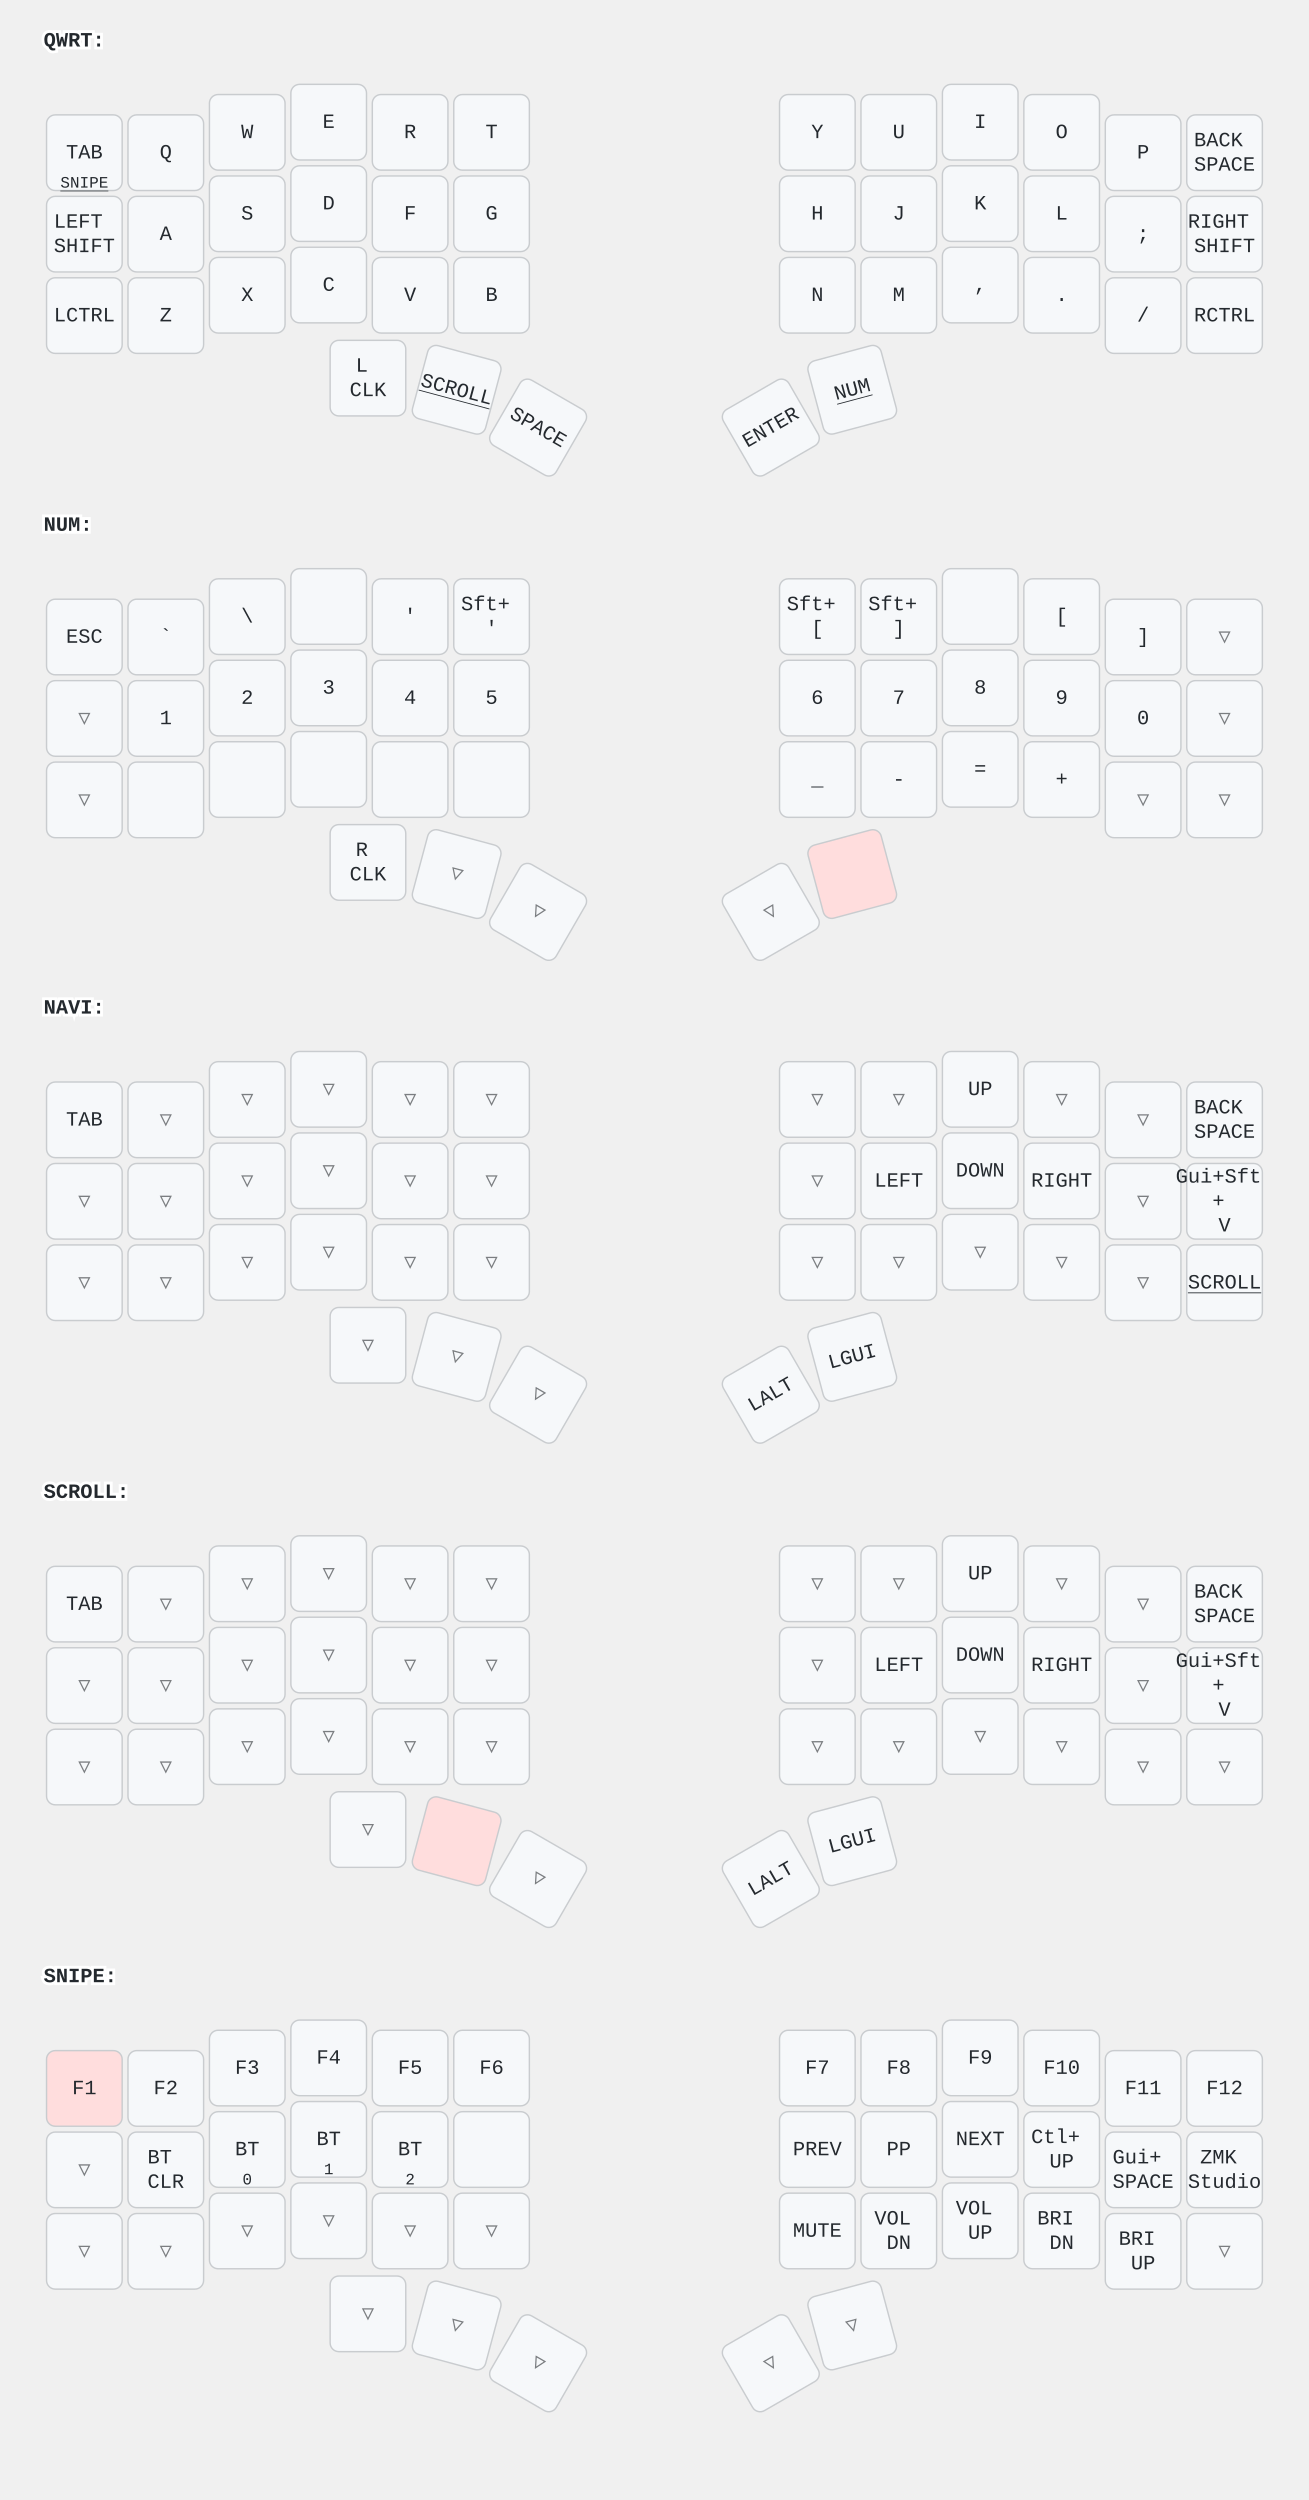
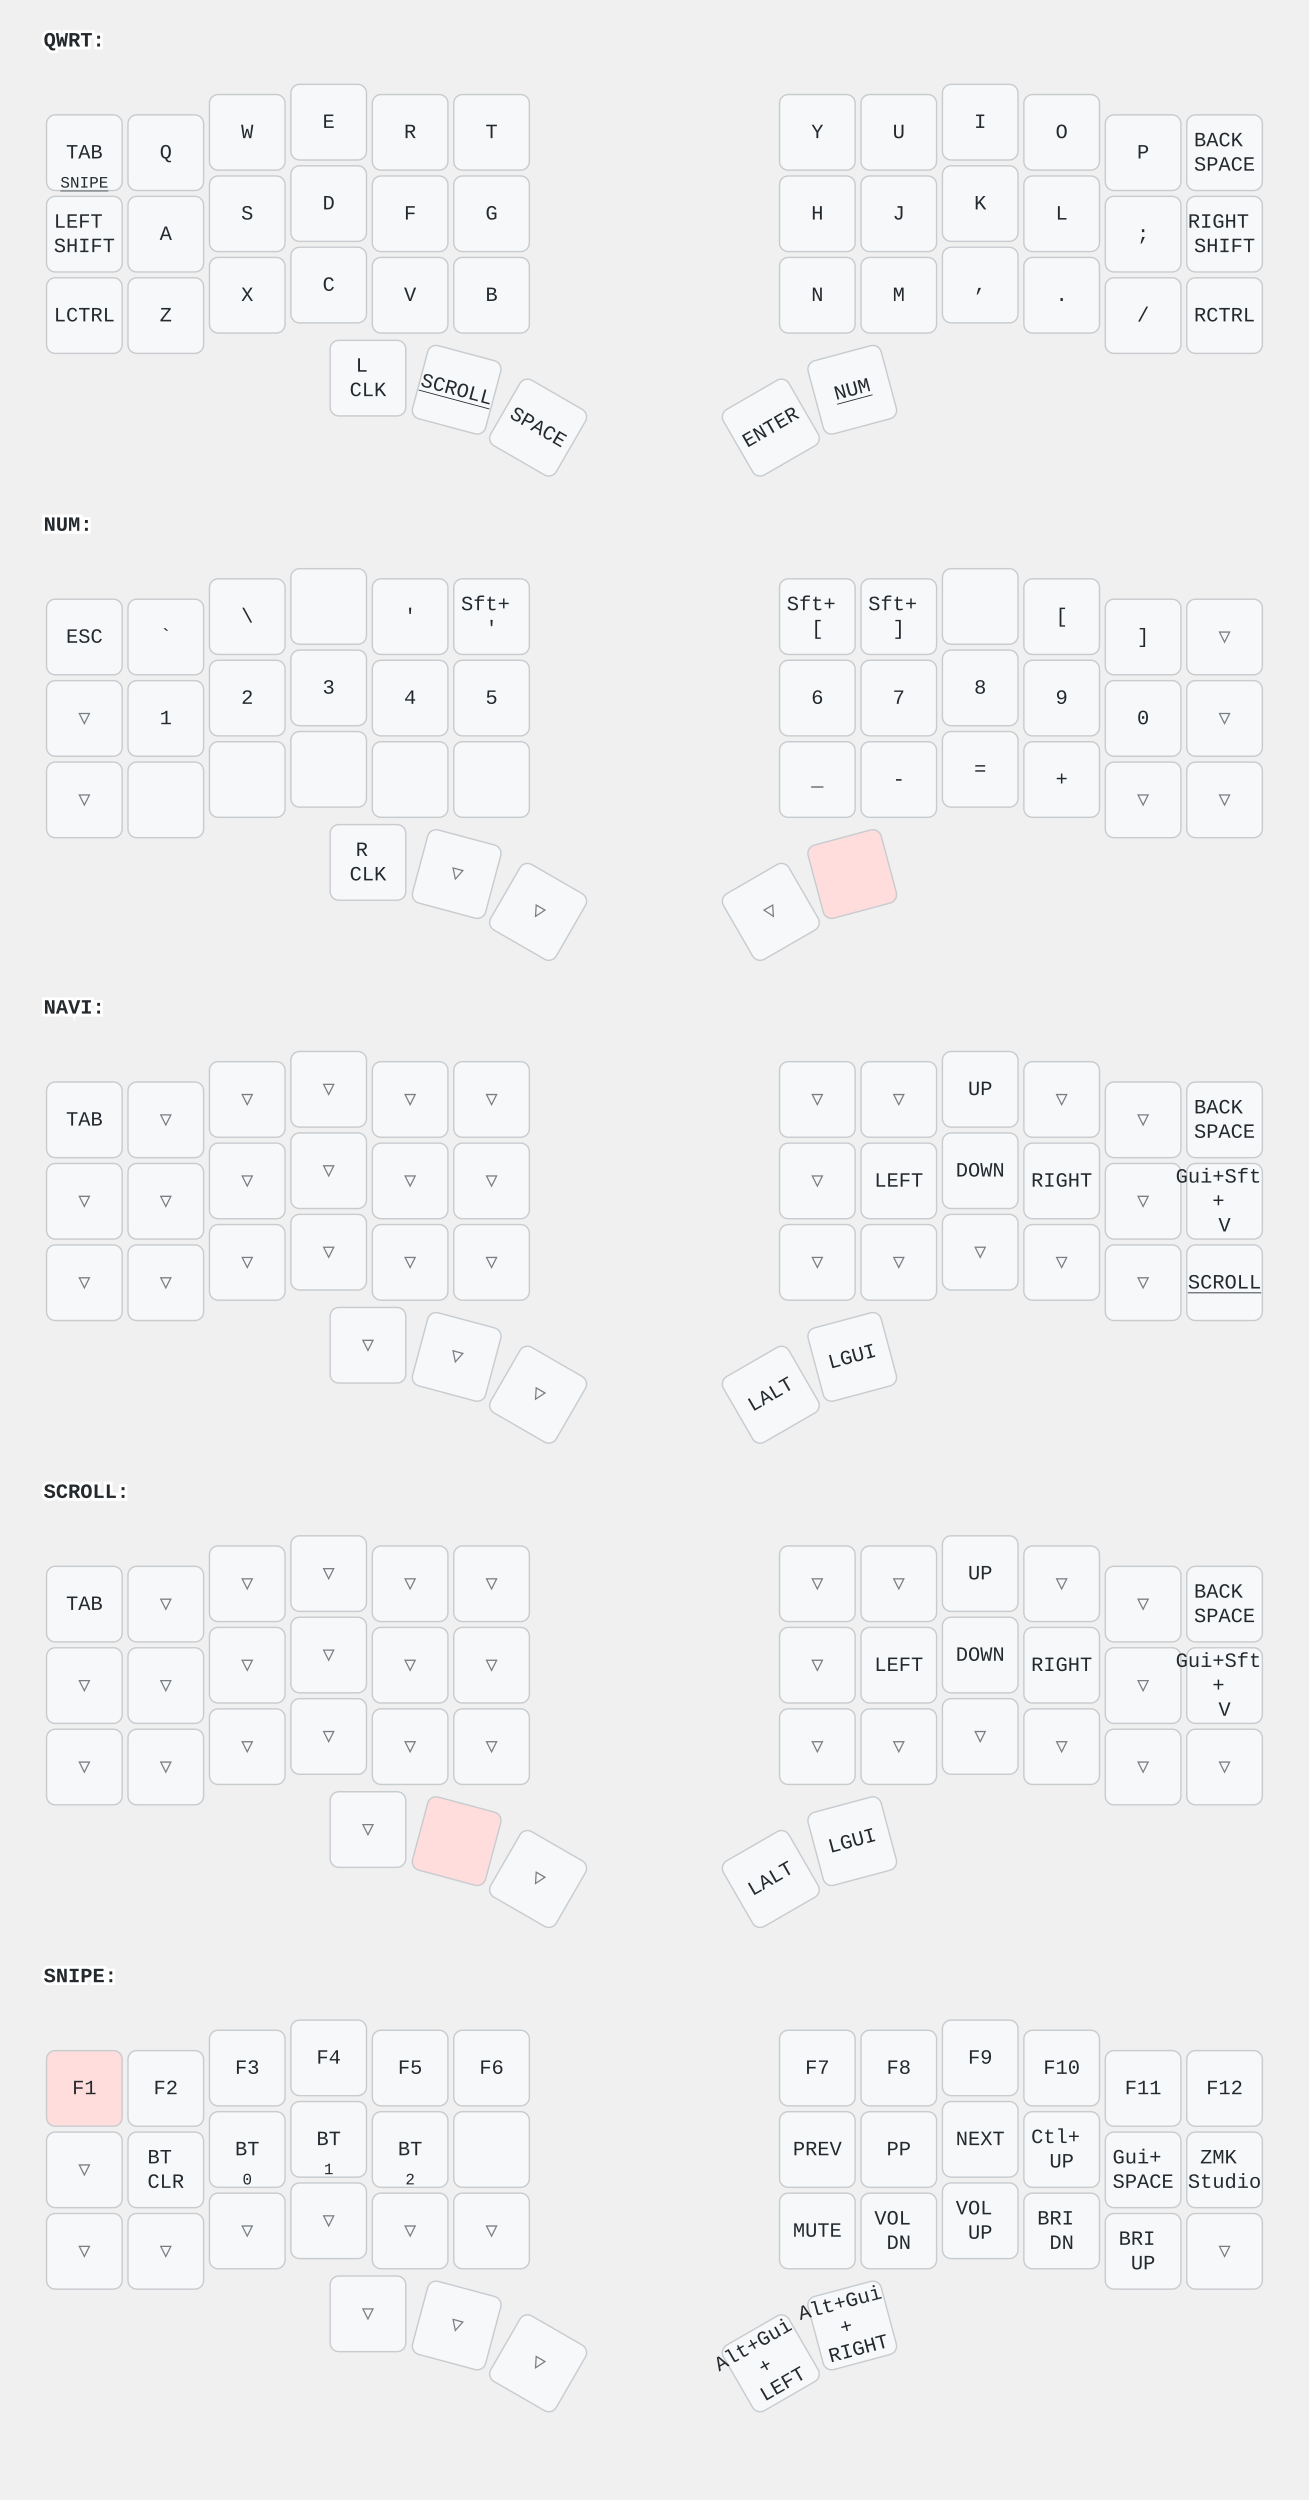
<svg xmlns="http://www.w3.org/2000/svg" width="900" height="1719" viewBox="0 0 900 1719" class="keymap">
  <style>/* inherit to force styles through use tags */
svg path {
    fill: inherit;
}

/* font and background color specifications */
svg.keymap {
    font-family: SFMono-Regular,Consolas,Liberation Mono,Menlo,monospace;
    font-size: 14px;
    font-kerning: normal;
    text-rendering: optimizeLegibility;
    fill: #24292e;
}

/* default key styling */
rect.key {
    fill: #f6f8fa;
}

rect.key, rect.combo {
    stroke: #c9cccf;
    stroke-width: 1;
}

/* default key side styling, only used is draw_key_sides is set */
rect.side {
    filter: brightness(90%);
}

/* color accent for combo boxes */
rect.combo, rect.combo-separate {
    fill: #cdf;
}

/* color accent for held keys */
rect.held, rect.combo.held {
    fill: #fdd;
}

/* color accent for ghost (optional) keys */
rect.ghost, rect.combo.ghost {
    stroke-dasharray: 4, 4;
    stroke-width: 2;
}

text {
    text-anchor: middle;
    dominant-baseline: middle;
}

/* styling for layer labels */
text.label {
    font-weight: bold;
    text-anchor: start;
    stroke: white;
    stroke-width: 4;
    paint-order: stroke;
}

/* styling for optional footer */
text.footer {
    text-anchor: end;
    dominant-baseline: auto;
    stroke: white;
    stroke-width: 4;
    paint-order: stroke;
}

/* styling for combo tap, and key non-tap label text */
- text.combo, text.hold, text.shifted, text.left, text.right {
+ text.combo, text.hold, text.shifted, text.left, text.right, text.tl, text.tr, text.bl, text.br {
    font-size: 11px;
}

- text.hold {
+ text.hold, text.bl, text.br {
    text-anchor: middle;
    dominant-baseline: auto;
}

- text.shifted {
+ text.shifted, text.tl, text.tr {
    text-anchor: middle;
    dominant-baseline: hanging;
}

- text.left {
+ text.left, text.tl, text.bl {
    text-anchor: start;
}

- text.right {
+ text.right, text.tr, text.br {
    text-anchor: end;
}

text.layer-activator {
    text-decoration: underline;
}

/* styling for hold/shifted label text in combo box */
text.combo.hold, text.combo.shifted, text.combo.left, text.combo.right {
    font-size: 8px;
}

/* lighter symbol for transparent keys */
text.trans {
    fill: #7b7e81;
}

/* styling for combo dendrons */
path.combo {
    stroke-width: 1;
    stroke: gray;
    fill: none;
}

/* Start Tabler Icons Cleanup */
/* cannot use height/width with glyphs */
.icon-tabler &gt; path {
    fill: inherit;
    stroke: inherit;
    stroke-width: 2;
}
/* hide tabler's default box */
.icon-tabler &gt; path[stroke="none"][fill="none"] {
    visibility: hidden;
}
/* End Tabler Icons Cleanup */

@media (prefers-color-scheme: dark) {
svg.keymap { fill: #d1d6db; }
rect.key { fill: #3f4750; }
rect.key, rect.combo { stroke: #60666c; }
rect.combo, rect.combo-separate { fill: #1f3d7a; }
rect.held, rect.combo.held { fill: #854747; }
text.label, text.footer { stroke: black; }
text.trans { fill: #7e8184; }
path.combo { stroke: #7f7f7f; }

}</style>
  <g transform="translate(30, 0)" class="layer-QWRT">
    <text x="0" y="28" class="label" id="QWRT">QWRT:</text>
    <g transform="translate(0, 56)">
      <g transform="translate(28, 49)" class="key keypos-0">
        <rect rx="6" ry="6" x="-26" y="-26" width="52" height="52" class="key" />
        <text x="0" y="0" class="key tap">TAB</text>
        <a href="#SNIPE">
          <text x="0" y="24" class="key hold layer-activator">SNIPE</text>
        </a>
      </g>
      <g transform="translate(84, 49)" class="key keypos-1">
        <rect rx="6" ry="6" x="-26" y="-26" width="52" height="52" class="key" />
        <text x="0" y="0" class="key tap">Q</text>
      </g>
      <g transform="translate(140, 35)" class="key keypos-2">
        <rect rx="6" ry="6" x="-26" y="-26" width="52" height="52" class="key" />
        <text x="0" y="0" class="key tap">W</text>
      </g>
      <g transform="translate(196, 28)" class="key keypos-3">
        <rect rx="6" ry="6" x="-26" y="-26" width="52" height="52" class="key" />
        <text x="0" y="0" class="key tap">E</text>
      </g>
      <g transform="translate(252, 35)" class="key keypos-4">
        <rect rx="6" ry="6" x="-26" y="-26" width="52" height="52" class="key" />
        <text x="0" y="0" class="key tap">R</text>
      </g>
      <g transform="translate(308, 35)" class="key keypos-5">
        <rect rx="6" ry="6" x="-26" y="-26" width="52" height="52" class="key" />
        <text x="0" y="0" class="key tap">T</text>
      </g>
      <g transform="translate(532, 35)" class="key keypos-6">
        <rect rx="6" ry="6" x="-26" y="-26" width="52" height="52" class="key" />
        <text x="0" y="0" class="key tap">Y</text>
      </g>
      <g transform="translate(588, 35)" class="key keypos-7">
        <rect rx="6" ry="6" x="-26" y="-26" width="52" height="52" class="key" />
        <text x="0" y="0" class="key tap">U</text>
      </g>
      <g transform="translate(644, 28)" class="key keypos-8">
        <rect rx="6" ry="6" x="-26" y="-26" width="52" height="52" class="key" />
        <text x="0" y="0" class="key tap">I</text>
      </g>
      <g transform="translate(700, 35)" class="key keypos-9">
        <rect rx="6" ry="6" x="-26" y="-26" width="52" height="52" class="key" />
        <text x="0" y="0" class="key tap">O</text>
      </g>
      <g transform="translate(756, 49)" class="key keypos-10">
        <rect rx="6" ry="6" x="-26" y="-26" width="52" height="52" class="key" />
        <text x="0" y="0" class="key tap">P</text>
      </g>
      <g transform="translate(812, 49)" class="key keypos-11">
        <rect rx="6" ry="6" x="-26" y="-26" width="52" height="52" class="key" />
        <text x="0" y="0" class="key tap">
          <tspan x="0" dy="-0.6em">BACK</tspan>
          <tspan x="0" dy="1.2em">SPACE</tspan>
        </text>
      </g>
      <g transform="translate(28, 105)" class="key keypos-12">
        <rect rx="6" ry="6" x="-26" y="-26" width="52" height="52" class="key" />
        <text x="0" y="0" class="key tap">
          <tspan x="0" dy="-0.6em">LEFT</tspan>
          <tspan x="0" dy="1.2em">SHIFT</tspan>
        </text>
      </g>
      <g transform="translate(84, 105)" class="key keypos-13">
        <rect rx="6" ry="6" x="-26" y="-26" width="52" height="52" class="key" />
        <text x="0" y="0" class="key tap">A</text>
      </g>
      <g transform="translate(140, 91)" class="key keypos-14">
        <rect rx="6" ry="6" x="-26" y="-26" width="52" height="52" class="key" />
        <text x="0" y="0" class="key tap">S</text>
      </g>
      <g transform="translate(196, 84)" class="key keypos-15">
        <rect rx="6" ry="6" x="-26" y="-26" width="52" height="52" class="key" />
        <text x="0" y="0" class="key tap">D</text>
      </g>
      <g transform="translate(252, 91)" class="key keypos-16">
        <rect rx="6" ry="6" x="-26" y="-26" width="52" height="52" class="key" />
        <text x="0" y="0" class="key tap">F</text>
      </g>
      <g transform="translate(308, 91)" class="key keypos-17">
        <rect rx="6" ry="6" x="-26" y="-26" width="52" height="52" class="key" />
        <text x="0" y="0" class="key tap">G</text>
      </g>
      <g transform="translate(532, 91)" class="key keypos-18">
        <rect rx="6" ry="6" x="-26" y="-26" width="52" height="52" class="key" />
        <text x="0" y="0" class="key tap">H</text>
      </g>
      <g transform="translate(588, 91)" class="key keypos-19">
        <rect rx="6" ry="6" x="-26" y="-26" width="52" height="52" class="key" />
        <text x="0" y="0" class="key tap">J</text>
      </g>
      <g transform="translate(644, 84)" class="key keypos-20">
        <rect rx="6" ry="6" x="-26" y="-26" width="52" height="52" class="key" />
        <text x="0" y="0" class="key tap">K</text>
      </g>
      <g transform="translate(700, 91)" class="key keypos-21">
        <rect rx="6" ry="6" x="-26" y="-26" width="52" height="52" class="key" />
        <text x="0" y="0" class="key tap">L</text>
      </g>
      <g transform="translate(756, 105)" class="key keypos-22">
        <rect rx="6" ry="6" x="-26" y="-26" width="52" height="52" class="key" />
        <text x="0" y="0" class="key tap">;</text>
      </g>
      <g transform="translate(812, 105)" class="key keypos-23">
        <rect rx="6" ry="6" x="-26" y="-26" width="52" height="52" class="key" />
        <text x="0" y="0" class="key tap">
          <tspan x="0" dy="-0.6em">RIGHT</tspan>
          <tspan x="0" dy="1.2em">SHIFT</tspan>
        </text>
      </g>
      <g transform="translate(28, 161)" class="key keypos-24">
        <rect rx="6" ry="6" x="-26" y="-26" width="52" height="52" class="key" />
        <text x="0" y="0" class="key tap">LCTRL</text>
      </g>
      <g transform="translate(84, 161)" class="key keypos-25">
        <rect rx="6" ry="6" x="-26" y="-26" width="52" height="52" class="key" />
        <text x="0" y="0" class="key tap">Z</text>
      </g>
      <g transform="translate(140, 147)" class="key keypos-26">
        <rect rx="6" ry="6" x="-26" y="-26" width="52" height="52" class="key" />
        <text x="0" y="0" class="key tap">X</text>
      </g>
      <g transform="translate(196, 140)" class="key keypos-27">
        <rect rx="6" ry="6" x="-26" y="-26" width="52" height="52" class="key" />
        <text x="0" y="0" class="key tap">C</text>
      </g>
      <g transform="translate(252, 147)" class="key keypos-28">
        <rect rx="6" ry="6" x="-26" y="-26" width="52" height="52" class="key" />
        <text x="0" y="0" class="key tap">V</text>
      </g>
      <g transform="translate(308, 147)" class="key keypos-29">
        <rect rx="6" ry="6" x="-26" y="-26" width="52" height="52" class="key" />
        <text x="0" y="0" class="key tap">B</text>
      </g>
      <g transform="translate(532, 147)" class="key keypos-30">
        <rect rx="6" ry="6" x="-26" y="-26" width="52" height="52" class="key" />
        <text x="0" y="0" class="key tap">N</text>
      </g>
      <g transform="translate(588, 147)" class="key keypos-31">
        <rect rx="6" ry="6" x="-26" y="-26" width="52" height="52" class="key" />
        <text x="0" y="0" class="key tap">M</text>
      </g>
      <g transform="translate(644, 140)" class="key keypos-32">
        <rect rx="6" ry="6" x="-26" y="-26" width="52" height="52" class="key" />
        <text x="0" y="0" class="key tap">,</text>
      </g>
      <g transform="translate(700, 147)" class="key keypos-33">
        <rect rx="6" ry="6" x="-26" y="-26" width="52" height="52" class="key" />
        <text x="0" y="0" class="key tap">.</text>
      </g>
      <g transform="translate(756, 161)" class="key keypos-34">
        <rect rx="6" ry="6" x="-26" y="-26" width="52" height="52" class="key" />
        <text x="0" y="0" class="key tap">/</text>
      </g>
      <g transform="translate(812, 161)" class="key keypos-35">
        <rect rx="6" ry="6" x="-26" y="-26" width="52" height="52" class="key" />
        <text x="0" y="0" class="key tap">RCTRL</text>
      </g>
      <g transform="translate(223, 204)" class="key keypos-36">
        <rect rx="6" ry="6" x="-26" y="-26" width="52" height="52" class="key" />
        <text x="0" y="0" class="key tap">
          <tspan x="0" dy="-0.6em">L</tspan>
          <tspan x="0" dy="1.2em">CLK</tspan>
        </text>
      </g>
      <g transform="translate(284, 212) rotate(15.0)" class="key keypos-37">
        <rect rx="6" ry="6" x="-26" y="-26" width="52" height="52" class="key" />
        <a href="#SCROLL">
          <text x="0" y="0" class="key tap layer-activator">SCROLL</text>
        </a>
      </g>
      <g transform="translate(340, 238) rotate(30.0)" class="key keypos-38">
        <rect rx="6" ry="6" x="-26" y="-26" width="52" height="52" class="key" />
        <text x="0" y="0" class="key tap">SPACE</text>
      </g>
      <g transform="translate(500, 238) rotate(-30.0)" class="key keypos-39">
        <rect rx="6" ry="6" x="-26" y="-26" width="52" height="52" class="key" />
        <text x="0" y="0" class="key tap">ENTER</text>
      </g>
      <g transform="translate(556, 212) rotate(-15.0)" class="key keypos-40">
        <rect rx="6" ry="6" x="-26" y="-26" width="52" height="52" class="key" />
        <a href="#NUM">
          <text x="0" y="0" class="key tap layer-activator">NUM</text>
        </a>
      </g>
    </g>
  </g>
  <g transform="translate(30, 333)" class="layer-NUM">
    <text x="0" y="28" class="label" id="NUM">NUM:</text>
    <g transform="translate(0, 56)">
      <g transform="translate(28, 49)" class="key keypos-0">
        <rect rx="6" ry="6" x="-26" y="-26" width="52" height="52" class="key" />
        <text x="0" y="0" class="key tap">ESC</text>
      </g>
      <g transform="translate(84, 49)" class="key keypos-1">
        <rect rx="6" ry="6" x="-26" y="-26" width="52" height="52" class="key" />
        <text x="0" y="0" class="key tap">`</text>
      </g>
      <g transform="translate(140, 35)" class="key keypos-2">
        <rect rx="6" ry="6" x="-26" y="-26" width="52" height="52" class="key" />
        <text x="0" y="0" class="key tap">\</text>
      </g>
      <g transform="translate(196, 28)" class="key keypos-3">
        <rect rx="6" ry="6" x="-26" y="-26" width="52" height="52" class="key" />
      </g>
      <g transform="translate(252, 35)" class="key keypos-4">
        <rect rx="6" ry="6" x="-26" y="-26" width="52" height="52" class="key" />
        <text x="0" y="0" class="key tap">'</text>
      </g>
      <g transform="translate(308, 35)" class="key keypos-5">
        <rect rx="6" ry="6" x="-26" y="-26" width="52" height="52" class="key" />
        <text x="0" y="0" class="key tap">
          <tspan x="0" dy="-0.6em">Sft+</tspan>
          <tspan x="0" dy="1.2em">'</tspan>
        </text>
      </g>
      <g transform="translate(532, 35)" class="key keypos-6">
        <rect rx="6" ry="6" x="-26" y="-26" width="52" height="52" class="key" />
        <text x="0" y="0" class="key tap">
          <tspan x="0" dy="-0.6em">Sft+</tspan>
          <tspan x="0" dy="1.2em">[</tspan>
        </text>
      </g>
      <g transform="translate(588, 35)" class="key keypos-7">
        <rect rx="6" ry="6" x="-26" y="-26" width="52" height="52" class="key" />
        <text x="0" y="0" class="key tap">
          <tspan x="0" dy="-0.6em">Sft+</tspan>
          <tspan x="0" dy="1.2em">]</tspan>
        </text>
      </g>
      <g transform="translate(644, 28)" class="key keypos-8">
        <rect rx="6" ry="6" x="-26" y="-26" width="52" height="52" class="key" />
      </g>
      <g transform="translate(700, 35)" class="key keypos-9">
        <rect rx="6" ry="6" x="-26" y="-26" width="52" height="52" class="key" />
        <text x="0" y="0" class="key tap">[</text>
      </g>
      <g transform="translate(756, 49)" class="key keypos-10">
        <rect rx="6" ry="6" x="-26" y="-26" width="52" height="52" class="key" />
        <text x="0" y="0" class="key tap">]</text>
      </g>
      <g transform="translate(812, 49)" class="key trans keypos-11">
        <rect rx="6" ry="6" x="-26" y="-26" width="52" height="52" class="key trans" />
        <text x="0" y="0" class="key trans tap">▽</text>
      </g>
      <g transform="translate(28, 105)" class="key trans keypos-12">
        <rect rx="6" ry="6" x="-26" y="-26" width="52" height="52" class="key trans" />
        <text x="0" y="0" class="key trans tap">▽</text>
      </g>
      <g transform="translate(84, 105)" class="key keypos-13">
        <rect rx="6" ry="6" x="-26" y="-26" width="52" height="52" class="key" />
        <text x="0" y="0" class="key tap">1</text>
      </g>
      <g transform="translate(140, 91)" class="key keypos-14">
        <rect rx="6" ry="6" x="-26" y="-26" width="52" height="52" class="key" />
        <text x="0" y="0" class="key tap">2</text>
      </g>
      <g transform="translate(196, 84)" class="key keypos-15">
        <rect rx="6" ry="6" x="-26" y="-26" width="52" height="52" class="key" />
        <text x="0" y="0" class="key tap">3</text>
      </g>
      <g transform="translate(252, 91)" class="key keypos-16">
        <rect rx="6" ry="6" x="-26" y="-26" width="52" height="52" class="key" />
        <text x="0" y="0" class="key tap">4</text>
      </g>
      <g transform="translate(308, 91)" class="key keypos-17">
        <rect rx="6" ry="6" x="-26" y="-26" width="52" height="52" class="key" />
        <text x="0" y="0" class="key tap">5</text>
      </g>
      <g transform="translate(532, 91)" class="key keypos-18">
        <rect rx="6" ry="6" x="-26" y="-26" width="52" height="52" class="key" />
        <text x="0" y="0" class="key tap">6</text>
      </g>
      <g transform="translate(588, 91)" class="key keypos-19">
        <rect rx="6" ry="6" x="-26" y="-26" width="52" height="52" class="key" />
        <text x="0" y="0" class="key tap">7</text>
      </g>
      <g transform="translate(644, 84)" class="key keypos-20">
        <rect rx="6" ry="6" x="-26" y="-26" width="52" height="52" class="key" />
        <text x="0" y="0" class="key tap">8</text>
      </g>
      <g transform="translate(700, 91)" class="key keypos-21">
        <rect rx="6" ry="6" x="-26" y="-26" width="52" height="52" class="key" />
        <text x="0" y="0" class="key tap">9</text>
      </g>
      <g transform="translate(756, 105)" class="key keypos-22">
        <rect rx="6" ry="6" x="-26" y="-26" width="52" height="52" class="key" />
        <text x="0" y="0" class="key tap">0</text>
      </g>
      <g transform="translate(812, 105)" class="key trans keypos-23">
        <rect rx="6" ry="6" x="-26" y="-26" width="52" height="52" class="key trans" />
        <text x="0" y="0" class="key trans tap">▽</text>
      </g>
      <g transform="translate(28, 161)" class="key trans keypos-24">
        <rect rx="6" ry="6" x="-26" y="-26" width="52" height="52" class="key trans" />
        <text x="0" y="0" class="key trans tap">▽</text>
      </g>
      <g transform="translate(84, 161)" class="key keypos-25">
        <rect rx="6" ry="6" x="-26" y="-26" width="52" height="52" class="key" />
      </g>
      <g transform="translate(140, 147)" class="key keypos-26">
        <rect rx="6" ry="6" x="-26" y="-26" width="52" height="52" class="key" />
      </g>
      <g transform="translate(196, 140)" class="key keypos-27">
        <rect rx="6" ry="6" x="-26" y="-26" width="52" height="52" class="key" />
      </g>
      <g transform="translate(252, 147)" class="key keypos-28">
        <rect rx="6" ry="6" x="-26" y="-26" width="52" height="52" class="key" />
      </g>
      <g transform="translate(308, 147)" class="key keypos-29">
        <rect rx="6" ry="6" x="-26" y="-26" width="52" height="52" class="key" />
      </g>
      <g transform="translate(532, 147)" class="key keypos-30">
        <rect rx="6" ry="6" x="-26" y="-26" width="52" height="52" class="key" />
        <text x="0" y="0" class="key tap">_</text>
      </g>
      <g transform="translate(588, 147)" class="key keypos-31">
        <rect rx="6" ry="6" x="-26" y="-26" width="52" height="52" class="key" />
        <text x="0" y="0" class="key tap">-</text>
      </g>
      <g transform="translate(644, 140)" class="key keypos-32">
        <rect rx="6" ry="6" x="-26" y="-26" width="52" height="52" class="key" />
        <text x="0" y="0" class="key tap">=</text>
      </g>
      <g transform="translate(700, 147)" class="key keypos-33">
        <rect rx="6" ry="6" x="-26" y="-26" width="52" height="52" class="key" />
        <text x="0" y="0" class="key tap">+</text>
      </g>
      <g transform="translate(756, 161)" class="key trans keypos-34">
        <rect rx="6" ry="6" x="-26" y="-26" width="52" height="52" class="key trans" />
        <text x="0" y="0" class="key trans tap">▽</text>
      </g>
      <g transform="translate(812, 161)" class="key trans keypos-35">
        <rect rx="6" ry="6" x="-26" y="-26" width="52" height="52" class="key trans" />
        <text x="0" y="0" class="key trans tap">▽</text>
      </g>
      <g transform="translate(223, 204)" class="key keypos-36">
        <rect rx="6" ry="6" x="-26" y="-26" width="52" height="52" class="key" />
        <text x="0" y="0" class="key tap">
          <tspan x="0" dy="-0.6em">R</tspan>
          <tspan x="0" dy="1.2em">CLK</tspan>
        </text>
      </g>
      <g transform="translate(284, 212) rotate(15.0)" class="key trans keypos-37">
        <rect rx="6" ry="6" x="-26" y="-26" width="52" height="52" class="key trans" />
        <text x="0" y="0" class="key trans tap">▽</text>
      </g>
      <g transform="translate(340, 238) rotate(30.0)" class="key trans keypos-38">
        <rect rx="6" ry="6" x="-26" y="-26" width="52" height="52" class="key trans" />
        <text x="0" y="0" class="key trans tap">▽</text>
      </g>
      <g transform="translate(500, 238) rotate(-30.0)" class="key trans keypos-39">
        <rect rx="6" ry="6" x="-26" y="-26" width="52" height="52" class="key trans" />
        <text x="0" y="0" class="key trans tap">▽</text>
      </g>
      <g transform="translate(556, 212) rotate(-15.0)" class="key held keypos-40">
        <rect rx="6" ry="6" x="-26" y="-26" width="52" height="52" class="key held" />
      </g>
    </g>
  </g>
  <g transform="translate(30, 665)" class="layer-NAVI">
    <text x="0" y="28" class="label" id="NAVI">NAVI:</text>
    <g transform="translate(0, 56)">
      <g transform="translate(28, 49)" class="key keypos-0">
        <rect rx="6" ry="6" x="-26" y="-26" width="52" height="52" class="key" />
        <text x="0" y="0" class="key tap">TAB</text>
      </g>
      <g transform="translate(84, 49)" class="key trans keypos-1">
        <rect rx="6" ry="6" x="-26" y="-26" width="52" height="52" class="key trans" />
        <text x="0" y="0" class="key trans tap">▽</text>
      </g>
      <g transform="translate(140, 35)" class="key trans keypos-2">
        <rect rx="6" ry="6" x="-26" y="-26" width="52" height="52" class="key trans" />
        <text x="0" y="0" class="key trans tap">▽</text>
      </g>
      <g transform="translate(196, 28)" class="key trans keypos-3">
        <rect rx="6" ry="6" x="-26" y="-26" width="52" height="52" class="key trans" />
        <text x="0" y="0" class="key trans tap">▽</text>
      </g>
      <g transform="translate(252, 35)" class="key trans keypos-4">
        <rect rx="6" ry="6" x="-26" y="-26" width="52" height="52" class="key trans" />
        <text x="0" y="0" class="key trans tap">▽</text>
      </g>
      <g transform="translate(308, 35)" class="key trans keypos-5">
        <rect rx="6" ry="6" x="-26" y="-26" width="52" height="52" class="key trans" />
        <text x="0" y="0" class="key trans tap">▽</text>
      </g>
      <g transform="translate(532, 35)" class="key trans keypos-6">
        <rect rx="6" ry="6" x="-26" y="-26" width="52" height="52" class="key trans" />
        <text x="0" y="0" class="key trans tap">▽</text>
      </g>
      <g transform="translate(588, 35)" class="key trans keypos-7">
        <rect rx="6" ry="6" x="-26" y="-26" width="52" height="52" class="key trans" />
        <text x="0" y="0" class="key trans tap">▽</text>
      </g>
      <g transform="translate(644, 28)" class="key keypos-8">
        <rect rx="6" ry="6" x="-26" y="-26" width="52" height="52" class="key" />
        <text x="0" y="0" class="key tap">UP</text>
      </g>
      <g transform="translate(700, 35)" class="key trans keypos-9">
        <rect rx="6" ry="6" x="-26" y="-26" width="52" height="52" class="key trans" />
        <text x="0" y="0" class="key trans tap">▽</text>
      </g>
      <g transform="translate(756, 49)" class="key trans keypos-10">
        <rect rx="6" ry="6" x="-26" y="-26" width="52" height="52" class="key trans" />
        <text x="0" y="0" class="key trans tap">▽</text>
      </g>
      <g transform="translate(812, 49)" class="key keypos-11">
        <rect rx="6" ry="6" x="-26" y="-26" width="52" height="52" class="key" />
        <text x="0" y="0" class="key tap">
          <tspan x="0" dy="-0.6em">BACK</tspan>
          <tspan x="0" dy="1.2em">SPACE</tspan>
        </text>
      </g>
      <g transform="translate(28, 105)" class="key trans keypos-12">
        <rect rx="6" ry="6" x="-26" y="-26" width="52" height="52" class="key trans" />
        <text x="0" y="0" class="key trans tap">▽</text>
      </g>
      <g transform="translate(84, 105)" class="key trans keypos-13">
        <rect rx="6" ry="6" x="-26" y="-26" width="52" height="52" class="key trans" />
        <text x="0" y="0" class="key trans tap">▽</text>
      </g>
      <g transform="translate(140, 91)" class="key trans keypos-14">
        <rect rx="6" ry="6" x="-26" y="-26" width="52" height="52" class="key trans" />
        <text x="0" y="0" class="key trans tap">▽</text>
      </g>
      <g transform="translate(196, 84)" class="key trans keypos-15">
        <rect rx="6" ry="6" x="-26" y="-26" width="52" height="52" class="key trans" />
        <text x="0" y="0" class="key trans tap">▽</text>
      </g>
      <g transform="translate(252, 91)" class="key trans keypos-16">
        <rect rx="6" ry="6" x="-26" y="-26" width="52" height="52" class="key trans" />
        <text x="0" y="0" class="key trans tap">▽</text>
      </g>
      <g transform="translate(308, 91)" class="key trans keypos-17">
        <rect rx="6" ry="6" x="-26" y="-26" width="52" height="52" class="key trans" />
        <text x="0" y="0" class="key trans tap">▽</text>
      </g>
      <g transform="translate(532, 91)" class="key trans keypos-18">
        <rect rx="6" ry="6" x="-26" y="-26" width="52" height="52" class="key trans" />
        <text x="0" y="0" class="key trans tap">▽</text>
      </g>
      <g transform="translate(588, 91)" class="key keypos-19">
        <rect rx="6" ry="6" x="-26" y="-26" width="52" height="52" class="key" />
        <text x="0" y="0" class="key tap">LEFT</text>
      </g>
      <g transform="translate(644, 84)" class="key keypos-20">
        <rect rx="6" ry="6" x="-26" y="-26" width="52" height="52" class="key" />
        <text x="0" y="0" class="key tap">DOWN</text>
      </g>
      <g transform="translate(700, 91)" class="key keypos-21">
        <rect rx="6" ry="6" x="-26" y="-26" width="52" height="52" class="key" />
        <text x="0" y="0" class="key tap">RIGHT</text>
      </g>
      <g transform="translate(756, 105)" class="key trans keypos-22">
        <rect rx="6" ry="6" x="-26" y="-26" width="52" height="52" class="key trans" />
        <text x="0" y="0" class="key trans tap">▽</text>
      </g>
      <g transform="translate(812, 105)" class="key keypos-23">
        <rect rx="6" ry="6" x="-26" y="-26" width="52" height="52" class="key" />
        <text x="0" y="0" class="key tap">
          <tspan x="0" dy="-1.2em">Gui+Sft</tspan>
          <tspan x="0" dy="1.2em">+</tspan>
          <tspan x="0" dy="1.2em">V</tspan>
        </text>
      </g>
      <g transform="translate(28, 161)" class="key trans keypos-24">
        <rect rx="6" ry="6" x="-26" y="-26" width="52" height="52" class="key trans" />
        <text x="0" y="0" class="key trans tap">▽</text>
      </g>
      <g transform="translate(84, 161)" class="key trans keypos-25">
        <rect rx="6" ry="6" x="-26" y="-26" width="52" height="52" class="key trans" />
        <text x="0" y="0" class="key trans tap">▽</text>
      </g>
      <g transform="translate(140, 147)" class="key trans keypos-26">
        <rect rx="6" ry="6" x="-26" y="-26" width="52" height="52" class="key trans" />
        <text x="0" y="0" class="key trans tap">▽</text>
      </g>
      <g transform="translate(196, 140)" class="key trans keypos-27">
        <rect rx="6" ry="6" x="-26" y="-26" width="52" height="52" class="key trans" />
        <text x="0" y="0" class="key trans tap">▽</text>
      </g>
      <g transform="translate(252, 147)" class="key trans keypos-28">
        <rect rx="6" ry="6" x="-26" y="-26" width="52" height="52" class="key trans" />
        <text x="0" y="0" class="key trans tap">▽</text>
      </g>
      <g transform="translate(308, 147)" class="key trans keypos-29">
        <rect rx="6" ry="6" x="-26" y="-26" width="52" height="52" class="key trans" />
        <text x="0" y="0" class="key trans tap">▽</text>
      </g>
      <g transform="translate(532, 147)" class="key trans keypos-30">
        <rect rx="6" ry="6" x="-26" y="-26" width="52" height="52" class="key trans" />
        <text x="0" y="0" class="key trans tap">▽</text>
      </g>
      <g transform="translate(588, 147)" class="key trans keypos-31">
        <rect rx="6" ry="6" x="-26" y="-26" width="52" height="52" class="key trans" />
        <text x="0" y="0" class="key trans tap">▽</text>
      </g>
      <g transform="translate(644, 140)" class="key trans keypos-32">
        <rect rx="6" ry="6" x="-26" y="-26" width="52" height="52" class="key trans" />
        <text x="0" y="0" class="key trans tap">▽</text>
      </g>
      <g transform="translate(700, 147)" class="key trans keypos-33">
        <rect rx="6" ry="6" x="-26" y="-26" width="52" height="52" class="key trans" />
        <text x="0" y="0" class="key trans tap">▽</text>
      </g>
      <g transform="translate(756, 161)" class="key trans keypos-34">
        <rect rx="6" ry="6" x="-26" y="-26" width="52" height="52" class="key trans" />
        <text x="0" y="0" class="key trans tap">▽</text>
      </g>
      <g transform="translate(812, 161)" class="key keypos-35">
        <rect rx="6" ry="6" x="-26" y="-26" width="52" height="52" class="key" />
        <a href="#SCROLL">
          <text x="0" y="0" class="key tap layer-activator">SCROLL</text>
        </a>
      </g>
      <g transform="translate(223, 204)" class="key trans keypos-36">
        <rect rx="6" ry="6" x="-26" y="-26" width="52" height="52" class="key trans" />
        <text x="0" y="0" class="key trans tap">▽</text>
      </g>
      <g transform="translate(284, 212) rotate(15.0)" class="key trans keypos-37">
        <rect rx="6" ry="6" x="-26" y="-26" width="52" height="52" class="key trans" />
        <text x="0" y="0" class="key trans tap">▽</text>
      </g>
      <g transform="translate(340, 238) rotate(30.0)" class="key trans keypos-38">
        <rect rx="6" ry="6" x="-26" y="-26" width="52" height="52" class="key trans" />
        <text x="0" y="0" class="key trans tap">▽</text>
      </g>
      <g transform="translate(500, 238) rotate(-30.0)" class="key keypos-39">
        <rect rx="6" ry="6" x="-26" y="-26" width="52" height="52" class="key" />
        <text x="0" y="0" class="key tap">LALT</text>
      </g>
      <g transform="translate(556, 212) rotate(-15.0)" class="key keypos-40">
        <rect rx="6" ry="6" x="-26" y="-26" width="52" height="52" class="key" />
        <text x="0" y="0" class="key tap">LGUI</text>
      </g>
    </g>
  </g>
  <g transform="translate(30, 998)" class="layer-SCROLL">
    <text x="0" y="28" class="label" id="SCROLL">SCROLL:</text>
    <g transform="translate(0, 56)">
      <g transform="translate(28, 49)" class="key keypos-0">
        <rect rx="6" ry="6" x="-26" y="-26" width="52" height="52" class="key" />
        <text x="0" y="0" class="key tap">TAB</text>
      </g>
      <g transform="translate(84, 49)" class="key trans keypos-1">
        <rect rx="6" ry="6" x="-26" y="-26" width="52" height="52" class="key trans" />
        <text x="0" y="0" class="key trans tap">▽</text>
      </g>
      <g transform="translate(140, 35)" class="key trans keypos-2">
        <rect rx="6" ry="6" x="-26" y="-26" width="52" height="52" class="key trans" />
        <text x="0" y="0" class="key trans tap">▽</text>
      </g>
      <g transform="translate(196, 28)" class="key trans keypos-3">
        <rect rx="6" ry="6" x="-26" y="-26" width="52" height="52" class="key trans" />
        <text x="0" y="0" class="key trans tap">▽</text>
      </g>
      <g transform="translate(252, 35)" class="key trans keypos-4">
        <rect rx="6" ry="6" x="-26" y="-26" width="52" height="52" class="key trans" />
        <text x="0" y="0" class="key trans tap">▽</text>
      </g>
      <g transform="translate(308, 35)" class="key trans keypos-5">
        <rect rx="6" ry="6" x="-26" y="-26" width="52" height="52" class="key trans" />
        <text x="0" y="0" class="key trans tap">▽</text>
      </g>
      <g transform="translate(532, 35)" class="key trans keypos-6">
        <rect rx="6" ry="6" x="-26" y="-26" width="52" height="52" class="key trans" />
        <text x="0" y="0" class="key trans tap">▽</text>
      </g>
      <g transform="translate(588, 35)" class="key trans keypos-7">
        <rect rx="6" ry="6" x="-26" y="-26" width="52" height="52" class="key trans" />
        <text x="0" y="0" class="key trans tap">▽</text>
      </g>
      <g transform="translate(644, 28)" class="key keypos-8">
        <rect rx="6" ry="6" x="-26" y="-26" width="52" height="52" class="key" />
        <text x="0" y="0" class="key tap">UP</text>
      </g>
      <g transform="translate(700, 35)" class="key trans keypos-9">
        <rect rx="6" ry="6" x="-26" y="-26" width="52" height="52" class="key trans" />
        <text x="0" y="0" class="key trans tap">▽</text>
      </g>
      <g transform="translate(756, 49)" class="key trans keypos-10">
        <rect rx="6" ry="6" x="-26" y="-26" width="52" height="52" class="key trans" />
        <text x="0" y="0" class="key trans tap">▽</text>
      </g>
      <g transform="translate(812, 49)" class="key keypos-11">
        <rect rx="6" ry="6" x="-26" y="-26" width="52" height="52" class="key" />
        <text x="0" y="0" class="key tap">
          <tspan x="0" dy="-0.6em">BACK</tspan>
          <tspan x="0" dy="1.2em">SPACE</tspan>
        </text>
      </g>
      <g transform="translate(28, 105)" class="key trans keypos-12">
        <rect rx="6" ry="6" x="-26" y="-26" width="52" height="52" class="key trans" />
        <text x="0" y="0" class="key trans tap">▽</text>
      </g>
      <g transform="translate(84, 105)" class="key trans keypos-13">
        <rect rx="6" ry="6" x="-26" y="-26" width="52" height="52" class="key trans" />
        <text x="0" y="0" class="key trans tap">▽</text>
      </g>
      <g transform="translate(140, 91)" class="key trans keypos-14">
        <rect rx="6" ry="6" x="-26" y="-26" width="52" height="52" class="key trans" />
        <text x="0" y="0" class="key trans tap">▽</text>
      </g>
      <g transform="translate(196, 84)" class="key trans keypos-15">
        <rect rx="6" ry="6" x="-26" y="-26" width="52" height="52" class="key trans" />
        <text x="0" y="0" class="key trans tap">▽</text>
      </g>
      <g transform="translate(252, 91)" class="key trans keypos-16">
        <rect rx="6" ry="6" x="-26" y="-26" width="52" height="52" class="key trans" />
        <text x="0" y="0" class="key trans tap">▽</text>
      </g>
      <g transform="translate(308, 91)" class="key trans keypos-17">
        <rect rx="6" ry="6" x="-26" y="-26" width="52" height="52" class="key trans" />
        <text x="0" y="0" class="key trans tap">▽</text>
      </g>
      <g transform="translate(532, 91)" class="key trans keypos-18">
        <rect rx="6" ry="6" x="-26" y="-26" width="52" height="52" class="key trans" />
        <text x="0" y="0" class="key trans tap">▽</text>
      </g>
      <g transform="translate(588, 91)" class="key keypos-19">
        <rect rx="6" ry="6" x="-26" y="-26" width="52" height="52" class="key" />
        <text x="0" y="0" class="key tap">LEFT</text>
      </g>
      <g transform="translate(644, 84)" class="key keypos-20">
        <rect rx="6" ry="6" x="-26" y="-26" width="52" height="52" class="key" />
        <text x="0" y="0" class="key tap">DOWN</text>
      </g>
      <g transform="translate(700, 91)" class="key keypos-21">
        <rect rx="6" ry="6" x="-26" y="-26" width="52" height="52" class="key" />
        <text x="0" y="0" class="key tap">RIGHT</text>
      </g>
      <g transform="translate(756, 105)" class="key trans keypos-22">
        <rect rx="6" ry="6" x="-26" y="-26" width="52" height="52" class="key trans" />
        <text x="0" y="0" class="key trans tap">▽</text>
      </g>
      <g transform="translate(812, 105)" class="key keypos-23">
        <rect rx="6" ry="6" x="-26" y="-26" width="52" height="52" class="key" />
        <text x="0" y="0" class="key tap">
          <tspan x="0" dy="-1.2em">Gui+Sft</tspan>
          <tspan x="0" dy="1.2em">+</tspan>
          <tspan x="0" dy="1.2em">V</tspan>
        </text>
      </g>
      <g transform="translate(28, 161)" class="key trans keypos-24">
        <rect rx="6" ry="6" x="-26" y="-26" width="52" height="52" class="key trans" />
        <text x="0" y="0" class="key trans tap">▽</text>
      </g>
      <g transform="translate(84, 161)" class="key trans keypos-25">
        <rect rx="6" ry="6" x="-26" y="-26" width="52" height="52" class="key trans" />
        <text x="0" y="0" class="key trans tap">▽</text>
      </g>
      <g transform="translate(140, 147)" class="key trans keypos-26">
        <rect rx="6" ry="6" x="-26" y="-26" width="52" height="52" class="key trans" />
        <text x="0" y="0" class="key trans tap">▽</text>
      </g>
      <g transform="translate(196, 140)" class="key trans keypos-27">
        <rect rx="6" ry="6" x="-26" y="-26" width="52" height="52" class="key trans" />
        <text x="0" y="0" class="key trans tap">▽</text>
      </g>
      <g transform="translate(252, 147)" class="key trans keypos-28">
        <rect rx="6" ry="6" x="-26" y="-26" width="52" height="52" class="key trans" />
        <text x="0" y="0" class="key trans tap">▽</text>
      </g>
      <g transform="translate(308, 147)" class="key trans keypos-29">
        <rect rx="6" ry="6" x="-26" y="-26" width="52" height="52" class="key trans" />
        <text x="0" y="0" class="key trans tap">▽</text>
      </g>
      <g transform="translate(532, 147)" class="key trans keypos-30">
        <rect rx="6" ry="6" x="-26" y="-26" width="52" height="52" class="key trans" />
        <text x="0" y="0" class="key trans tap">▽</text>
      </g>
      <g transform="translate(588, 147)" class="key trans keypos-31">
        <rect rx="6" ry="6" x="-26" y="-26" width="52" height="52" class="key trans" />
        <text x="0" y="0" class="key trans tap">▽</text>
      </g>
      <g transform="translate(644, 140)" class="key trans keypos-32">
        <rect rx="6" ry="6" x="-26" y="-26" width="52" height="52" class="key trans" />
        <text x="0" y="0" class="key trans tap">▽</text>
      </g>
      <g transform="translate(700, 147)" class="key trans keypos-33">
        <rect rx="6" ry="6" x="-26" y="-26" width="52" height="52" class="key trans" />
        <text x="0" y="0" class="key trans tap">▽</text>
      </g>
      <g transform="translate(756, 161)" class="key trans keypos-34">
        <rect rx="6" ry="6" x="-26" y="-26" width="52" height="52" class="key trans" />
        <text x="0" y="0" class="key trans tap">▽</text>
      </g>
      <g transform="translate(812, 161)" class="key trans keypos-35">
        <rect rx="6" ry="6" x="-26" y="-26" width="52" height="52" class="key trans" />
        <text x="0" y="0" class="key trans tap">▽</text>
      </g>
      <g transform="translate(223, 204)" class="key trans keypos-36">
        <rect rx="6" ry="6" x="-26" y="-26" width="52" height="52" class="key trans" />
        <text x="0" y="0" class="key trans tap">▽</text>
      </g>
      <g transform="translate(284, 212) rotate(15.0)" class="key held keypos-37">
        <rect rx="6" ry="6" x="-26" y="-26" width="52" height="52" class="key held" />
      </g>
      <g transform="translate(340, 238) rotate(30.0)" class="key trans keypos-38">
        <rect rx="6" ry="6" x="-26" y="-26" width="52" height="52" class="key trans" />
        <text x="0" y="0" class="key trans tap">▽</text>
      </g>
      <g transform="translate(500, 238) rotate(-30.0)" class="key keypos-39">
        <rect rx="6" ry="6" x="-26" y="-26" width="52" height="52" class="key" />
        <text x="0" y="0" class="key tap">LALT</text>
      </g>
      <g transform="translate(556, 212) rotate(-15.0)" class="key keypos-40">
        <rect rx="6" ry="6" x="-26" y="-26" width="52" height="52" class="key" />
        <text x="0" y="0" class="key tap">LGUI</text>
      </g>
    </g>
  </g>
  <g transform="translate(30, 1331)" class="layer-SNIPE">
    <text x="0" y="28" class="label" id="SNIPE">SNIPE:</text>
    <g transform="translate(0, 56)">
      <g transform="translate(28, 49)" class="key held keypos-0">
        <rect rx="6" ry="6" x="-26" y="-26" width="52" height="52" class="key held" />
        <text x="0" y="0" class="key held tap">F1</text>
      </g>
      <g transform="translate(84, 49)" class="key keypos-1">
        <rect rx="6" ry="6" x="-26" y="-26" width="52" height="52" class="key" />
        <text x="0" y="0" class="key tap">F2</text>
      </g>
      <g transform="translate(140, 35)" class="key keypos-2">
        <rect rx="6" ry="6" x="-26" y="-26" width="52" height="52" class="key" />
        <text x="0" y="0" class="key tap">F3</text>
      </g>
      <g transform="translate(196, 28)" class="key keypos-3">
        <rect rx="6" ry="6" x="-26" y="-26" width="52" height="52" class="key" />
        <text x="0" y="0" class="key tap">F4</text>
      </g>
      <g transform="translate(252, 35)" class="key keypos-4">
        <rect rx="6" ry="6" x="-26" y="-26" width="52" height="52" class="key" />
        <text x="0" y="0" class="key tap">F5</text>
      </g>
      <g transform="translate(308, 35)" class="key keypos-5">
        <rect rx="6" ry="6" x="-26" y="-26" width="52" height="52" class="key" />
        <text x="0" y="0" class="key tap">F6</text>
      </g>
      <g transform="translate(532, 35)" class="key keypos-6">
        <rect rx="6" ry="6" x="-26" y="-26" width="52" height="52" class="key" />
        <text x="0" y="0" class="key tap">F7</text>
      </g>
      <g transform="translate(588, 35)" class="key keypos-7">
        <rect rx="6" ry="6" x="-26" y="-26" width="52" height="52" class="key" />
        <text x="0" y="0" class="key tap">F8</text>
      </g>
      <g transform="translate(644, 28)" class="key keypos-8">
        <rect rx="6" ry="6" x="-26" y="-26" width="52" height="52" class="key" />
        <text x="0" y="0" class="key tap">F9</text>
      </g>
      <g transform="translate(700, 35)" class="key keypos-9">
        <rect rx="6" ry="6" x="-26" y="-26" width="52" height="52" class="key" />
        <text x="0" y="0" class="key tap">F10</text>
      </g>
      <g transform="translate(756, 49)" class="key keypos-10">
        <rect rx="6" ry="6" x="-26" y="-26" width="52" height="52" class="key" />
        <text x="0" y="0" class="key tap">F11</text>
      </g>
      <g transform="translate(812, 49)" class="key keypos-11">
        <rect rx="6" ry="6" x="-26" y="-26" width="52" height="52" class="key" />
        <text x="0" y="0" class="key tap">F12</text>
      </g>
      <g transform="translate(28, 105)" class="key trans keypos-12">
        <rect rx="6" ry="6" x="-26" y="-26" width="52" height="52" class="key trans" />
        <text x="0" y="0" class="key trans tap">▽</text>
      </g>
      <g transform="translate(84, 105)" class="key keypos-13">
        <rect rx="6" ry="6" x="-26" y="-26" width="52" height="52" class="key" />
        <text x="0" y="0" class="key tap">
          <tspan x="0" dy="-0.6em">BT</tspan>
          <tspan x="0" dy="1.2em">CLR</tspan>
        </text>
      </g>
      <g transform="translate(140, 91)" class="key keypos-14">
        <rect rx="6" ry="6" x="-26" y="-26" width="52" height="52" class="key" />
        <text x="0" y="0" class="key tap">BT</text>
        <text x="0" y="24" class="key hold">0</text>
      </g>
      <g transform="translate(196, 84)" class="key keypos-15">
        <rect rx="6" ry="6" x="-26" y="-26" width="52" height="52" class="key" />
        <text x="0" y="0" class="key tap">BT</text>
        <text x="0" y="24" class="key hold">1</text>
      </g>
      <g transform="translate(252, 91)" class="key keypos-16">
        <rect rx="6" ry="6" x="-26" y="-26" width="52" height="52" class="key" />
        <text x="0" y="0" class="key tap">BT</text>
        <text x="0" y="24" class="key hold">2</text>
      </g>
      <g transform="translate(308, 91)" class="key keypos-17">
        <rect rx="6" ry="6" x="-26" y="-26" width="52" height="52" class="key" />
      </g>
      <g transform="translate(532, 91)" class="key keypos-18">
        <rect rx="6" ry="6" x="-26" y="-26" width="52" height="52" class="key" />
        <text x="0" y="0" class="key tap">PREV</text>
      </g>
      <g transform="translate(588, 91)" class="key keypos-19">
        <rect rx="6" ry="6" x="-26" y="-26" width="52" height="52" class="key" />
        <text x="0" y="0" class="key tap">PP</text>
      </g>
      <g transform="translate(644, 84)" class="key keypos-20">
        <rect rx="6" ry="6" x="-26" y="-26" width="52" height="52" class="key" />
        <text x="0" y="0" class="key tap">NEXT</text>
      </g>
      <g transform="translate(700, 91)" class="key keypos-21">
        <rect rx="6" ry="6" x="-26" y="-26" width="52" height="52" class="key" />
        <text x="0" y="0" class="key tap">
          <tspan x="0" dy="-0.6em">Ctl+</tspan>
          <tspan x="0" dy="1.2em">UP</tspan>
        </text>
      </g>
      <g transform="translate(756, 105)" class="key keypos-22">
        <rect rx="6" ry="6" x="-26" y="-26" width="52" height="52" class="key" />
        <text x="0" y="0" class="key tap">
          <tspan x="0" dy="-0.6em">Gui+</tspan>
          <tspan x="0" dy="1.2em">SPACE</tspan>
        </text>
      </g>
      <g transform="translate(812, 105)" class="key keypos-23">
        <rect rx="6" ry="6" x="-26" y="-26" width="52" height="52" class="key" />
        <text x="0" y="0" class="key tap">
          <tspan x="0" dy="-0.6em">ZMK</tspan>
          <tspan x="0" dy="1.2em">Studio</tspan>
        </text>
      </g>
      <g transform="translate(28, 161)" class="key trans keypos-24">
        <rect rx="6" ry="6" x="-26" y="-26" width="52" height="52" class="key trans" />
        <text x="0" y="0" class="key trans tap">▽</text>
      </g>
      <g transform="translate(84, 161)" class="key trans keypos-25">
        <rect rx="6" ry="6" x="-26" y="-26" width="52" height="52" class="key trans" />
        <text x="0" y="0" class="key trans tap">▽</text>
      </g>
      <g transform="translate(140, 147)" class="key trans keypos-26">
        <rect rx="6" ry="6" x="-26" y="-26" width="52" height="52" class="key trans" />
        <text x="0" y="0" class="key trans tap">▽</text>
      </g>
      <g transform="translate(196, 140)" class="key trans keypos-27">
        <rect rx="6" ry="6" x="-26" y="-26" width="52" height="52" class="key trans" />
        <text x="0" y="0" class="key trans tap">▽</text>
      </g>
      <g transform="translate(252, 147)" class="key trans keypos-28">
        <rect rx="6" ry="6" x="-26" y="-26" width="52" height="52" class="key trans" />
        <text x="0" y="0" class="key trans tap">▽</text>
      </g>
      <g transform="translate(308, 147)" class="key trans keypos-29">
        <rect rx="6" ry="6" x="-26" y="-26" width="52" height="52" class="key trans" />
        <text x="0" y="0" class="key trans tap">▽</text>
      </g>
      <g transform="translate(532, 147)" class="key keypos-30">
        <rect rx="6" ry="6" x="-26" y="-26" width="52" height="52" class="key" />
        <text x="0" y="0" class="key tap">MUTE</text>
      </g>
      <g transform="translate(588, 147)" class="key keypos-31">
        <rect rx="6" ry="6" x="-26" y="-26" width="52" height="52" class="key" />
        <text x="0" y="0" class="key tap">
          <tspan x="0" dy="-0.6em">VOL</tspan>
          <tspan x="0" dy="1.2em">DN</tspan>
        </text>
      </g>
      <g transform="translate(644, 140)" class="key keypos-32">
        <rect rx="6" ry="6" x="-26" y="-26" width="52" height="52" class="key" />
        <text x="0" y="0" class="key tap">
          <tspan x="0" dy="-0.6em">VOL</tspan>
          <tspan x="0" dy="1.2em">UP</tspan>
        </text>
      </g>
      <g transform="translate(700, 147)" class="key keypos-33">
        <rect rx="6" ry="6" x="-26" y="-26" width="52" height="52" class="key" />
        <text x="0" y="0" class="key tap">
          <tspan x="0" dy="-0.6em">BRI</tspan>
          <tspan x="0" dy="1.2em">DN</tspan>
        </text>
      </g>
      <g transform="translate(756, 161)" class="key keypos-34">
        <rect rx="6" ry="6" x="-26" y="-26" width="52" height="52" class="key" />
        <text x="0" y="0" class="key tap">
          <tspan x="0" dy="-0.6em">BRI</tspan>
          <tspan x="0" dy="1.2em">UP</tspan>
        </text>
      </g>
      <g transform="translate(812, 161)" class="key trans keypos-35">
        <rect rx="6" ry="6" x="-26" y="-26" width="52" height="52" class="key trans" />
        <text x="0" y="0" class="key trans tap">▽</text>
      </g>
      <g transform="translate(223, 204)" class="key trans keypos-36">
        <rect rx="6" ry="6" x="-26" y="-26" width="52" height="52" class="key trans" />
        <text x="0" y="0" class="key trans tap">▽</text>
      </g>
      <g transform="translate(284, 212) rotate(15.0)" class="key trans keypos-37">
        <rect rx="6" ry="6" x="-26" y="-26" width="52" height="52" class="key trans" />
        <text x="0" y="0" class="key trans tap">▽</text>
      </g>
      <g transform="translate(340, 238) rotate(30.0)" class="key trans keypos-38">
        <rect rx="6" ry="6" x="-26" y="-26" width="52" height="52" class="key trans" />
        <text x="0" y="0" class="key trans tap">▽</text>
      </g>
-       <g transform="translate(500, 238) rotate(-30.0)" class="key trans keypos-39">
-         <rect rx="6" ry="6" x="-26" y="-26" width="52" height="52" class="key trans" />
-         <text x="0" y="0" class="key trans tap">▽</text>
-       </g>
-       <g transform="translate(556, 212) rotate(-15.0)" class="key trans keypos-40">
-         <rect rx="6" ry="6" x="-26" y="-26" width="52" height="52" class="key trans" />
-         <text x="0" y="0" class="key trans tap">▽</text>
+       <g transform="translate(500, 238) rotate(-30.0)" class="key keypos-39">
+         <rect rx="6" ry="6" x="-26" y="-26" width="52" height="52" class="key" />
+         <text x="0" y="0" class="key tap">
+           <tspan x="0" dy="-1.2em">Alt+Gui</tspan>
+           <tspan x="0" dy="1.2em">+</tspan>
+           <tspan x="0" dy="1.2em">LEFT</tspan>
+         </text>
+       </g>
+       <g transform="translate(556, 212) rotate(-15.0)" class="key keypos-40">
+         <rect rx="6" ry="6" x="-26" y="-26" width="52" height="52" class="key" />
+         <text x="0" y="0" class="key tap">
+           <tspan x="0" dy="-1.2em">Alt+Gui</tspan>
+           <tspan x="0" dy="1.2em">+</tspan>
+           <tspan x="0" dy="1.2em">RIGHT</tspan>
+         </text>
      </g>
    </g>
  </g>
</svg>
